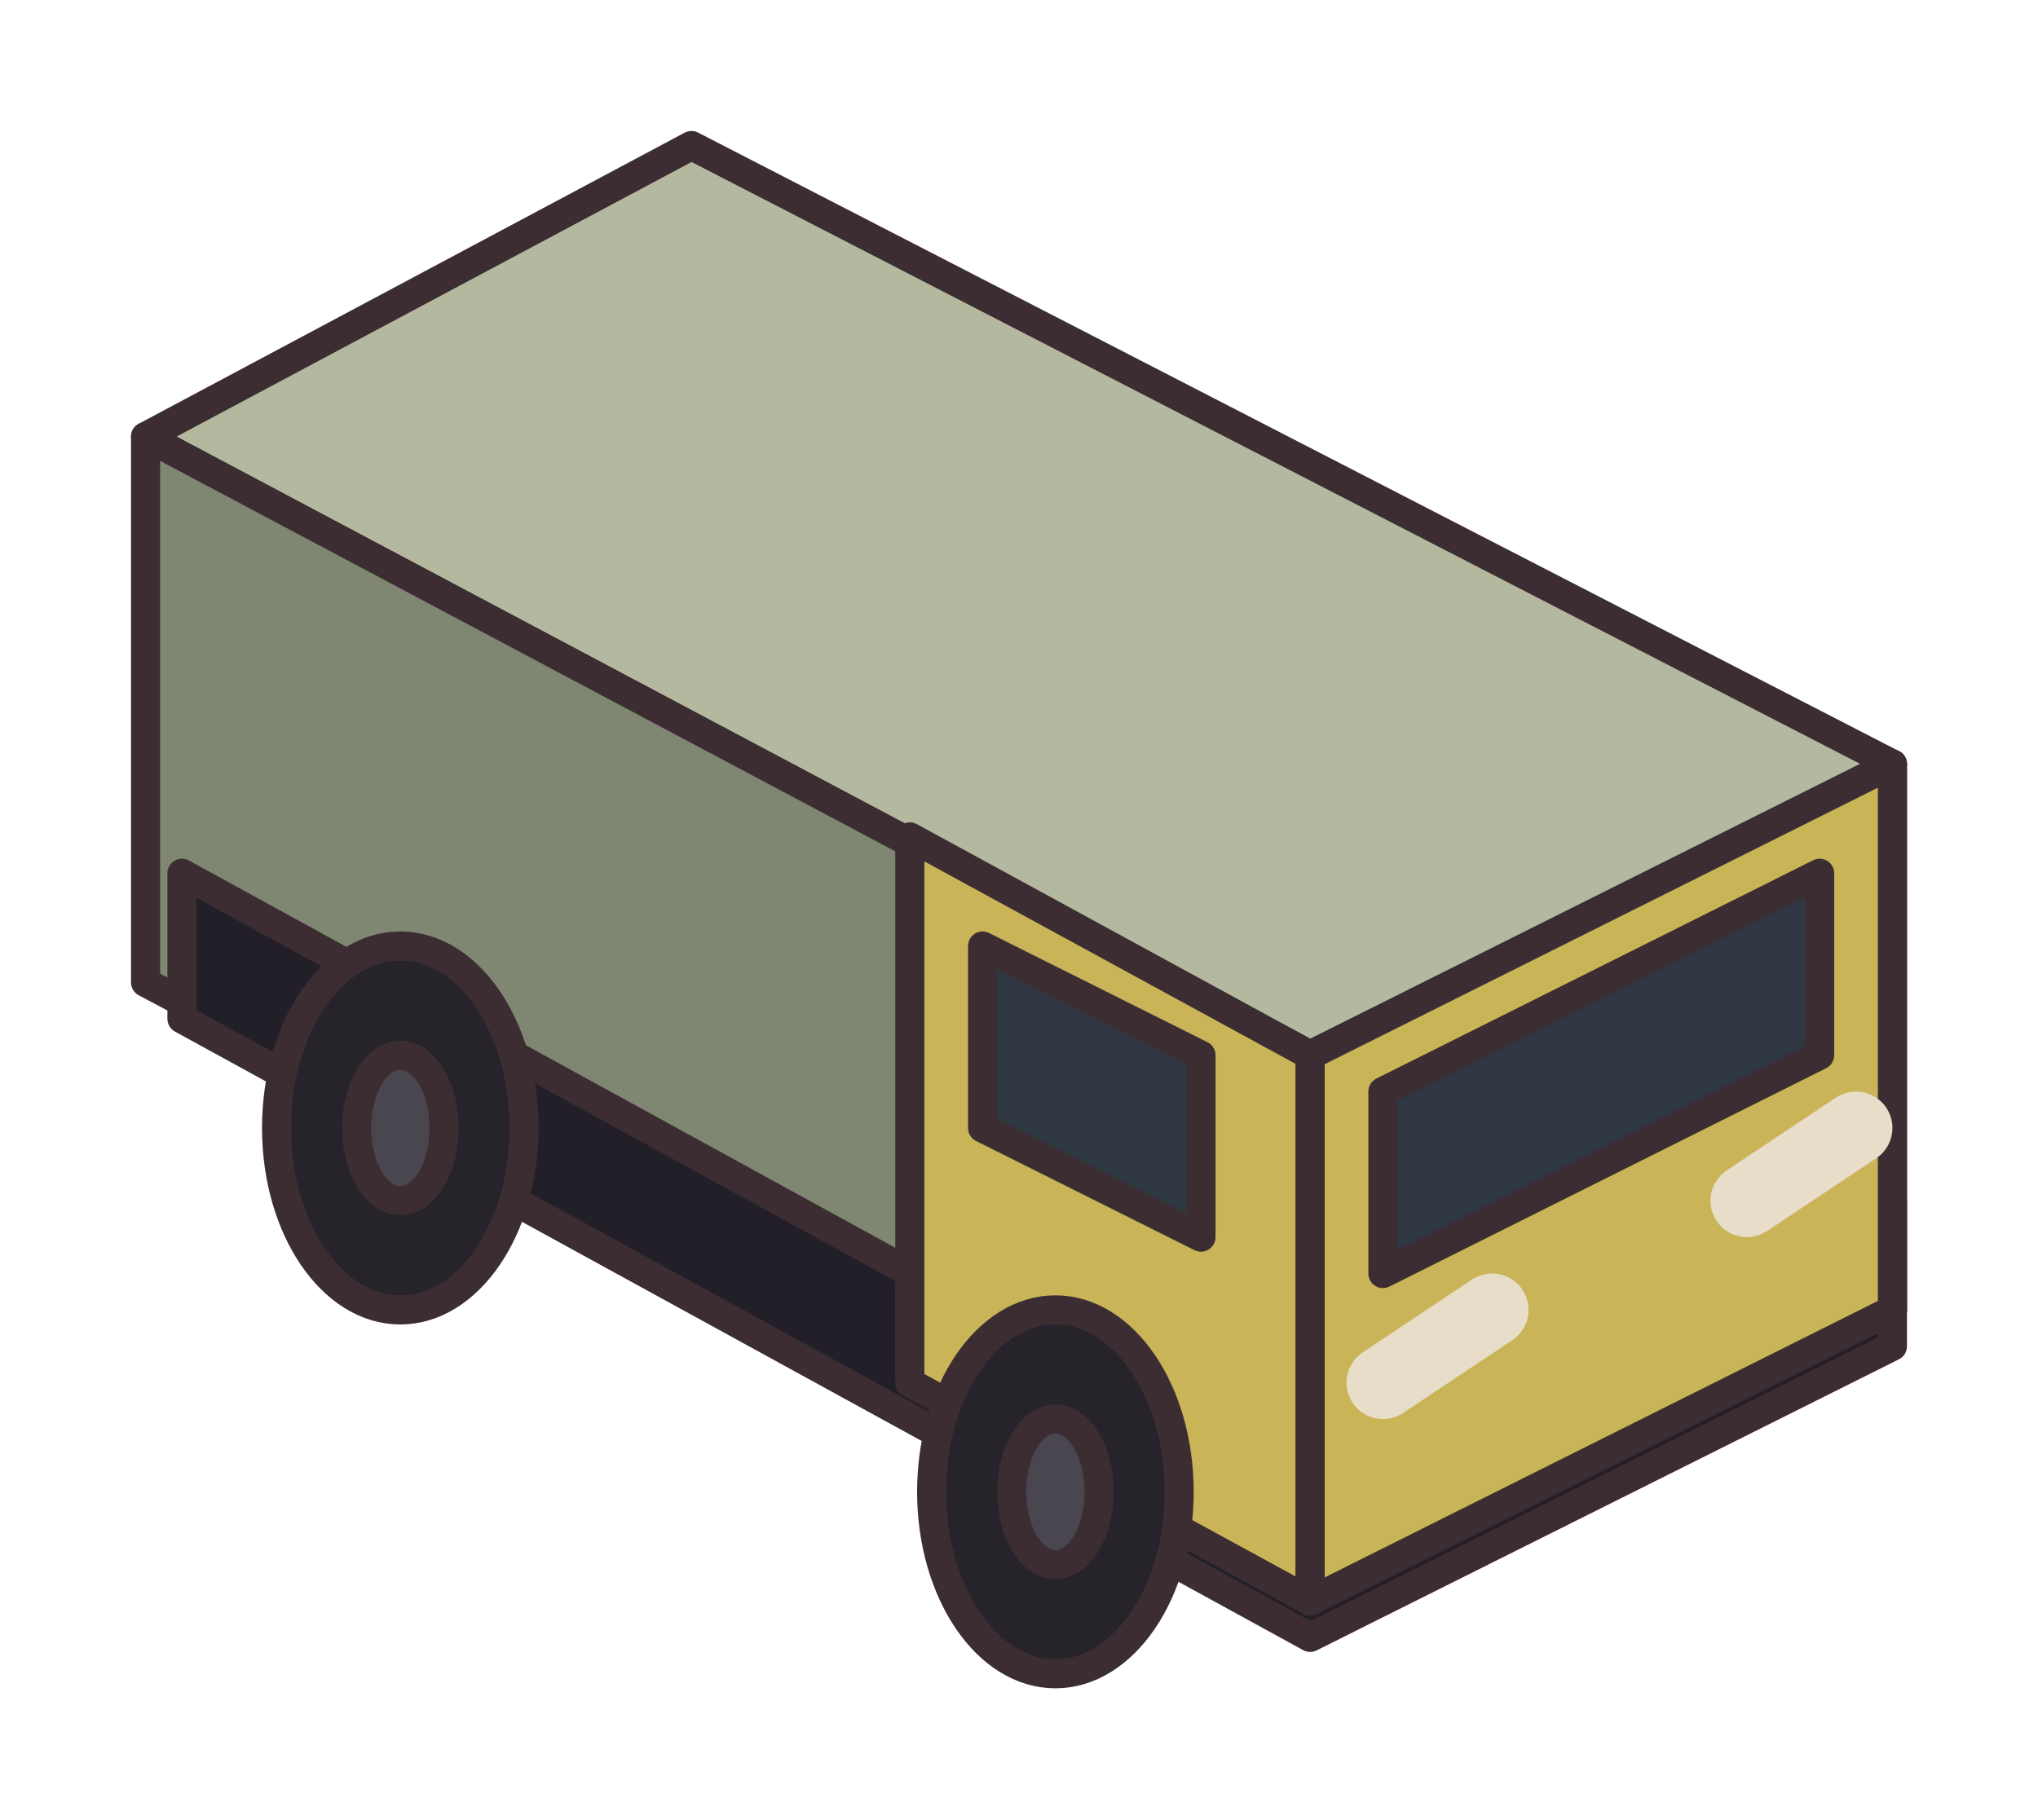
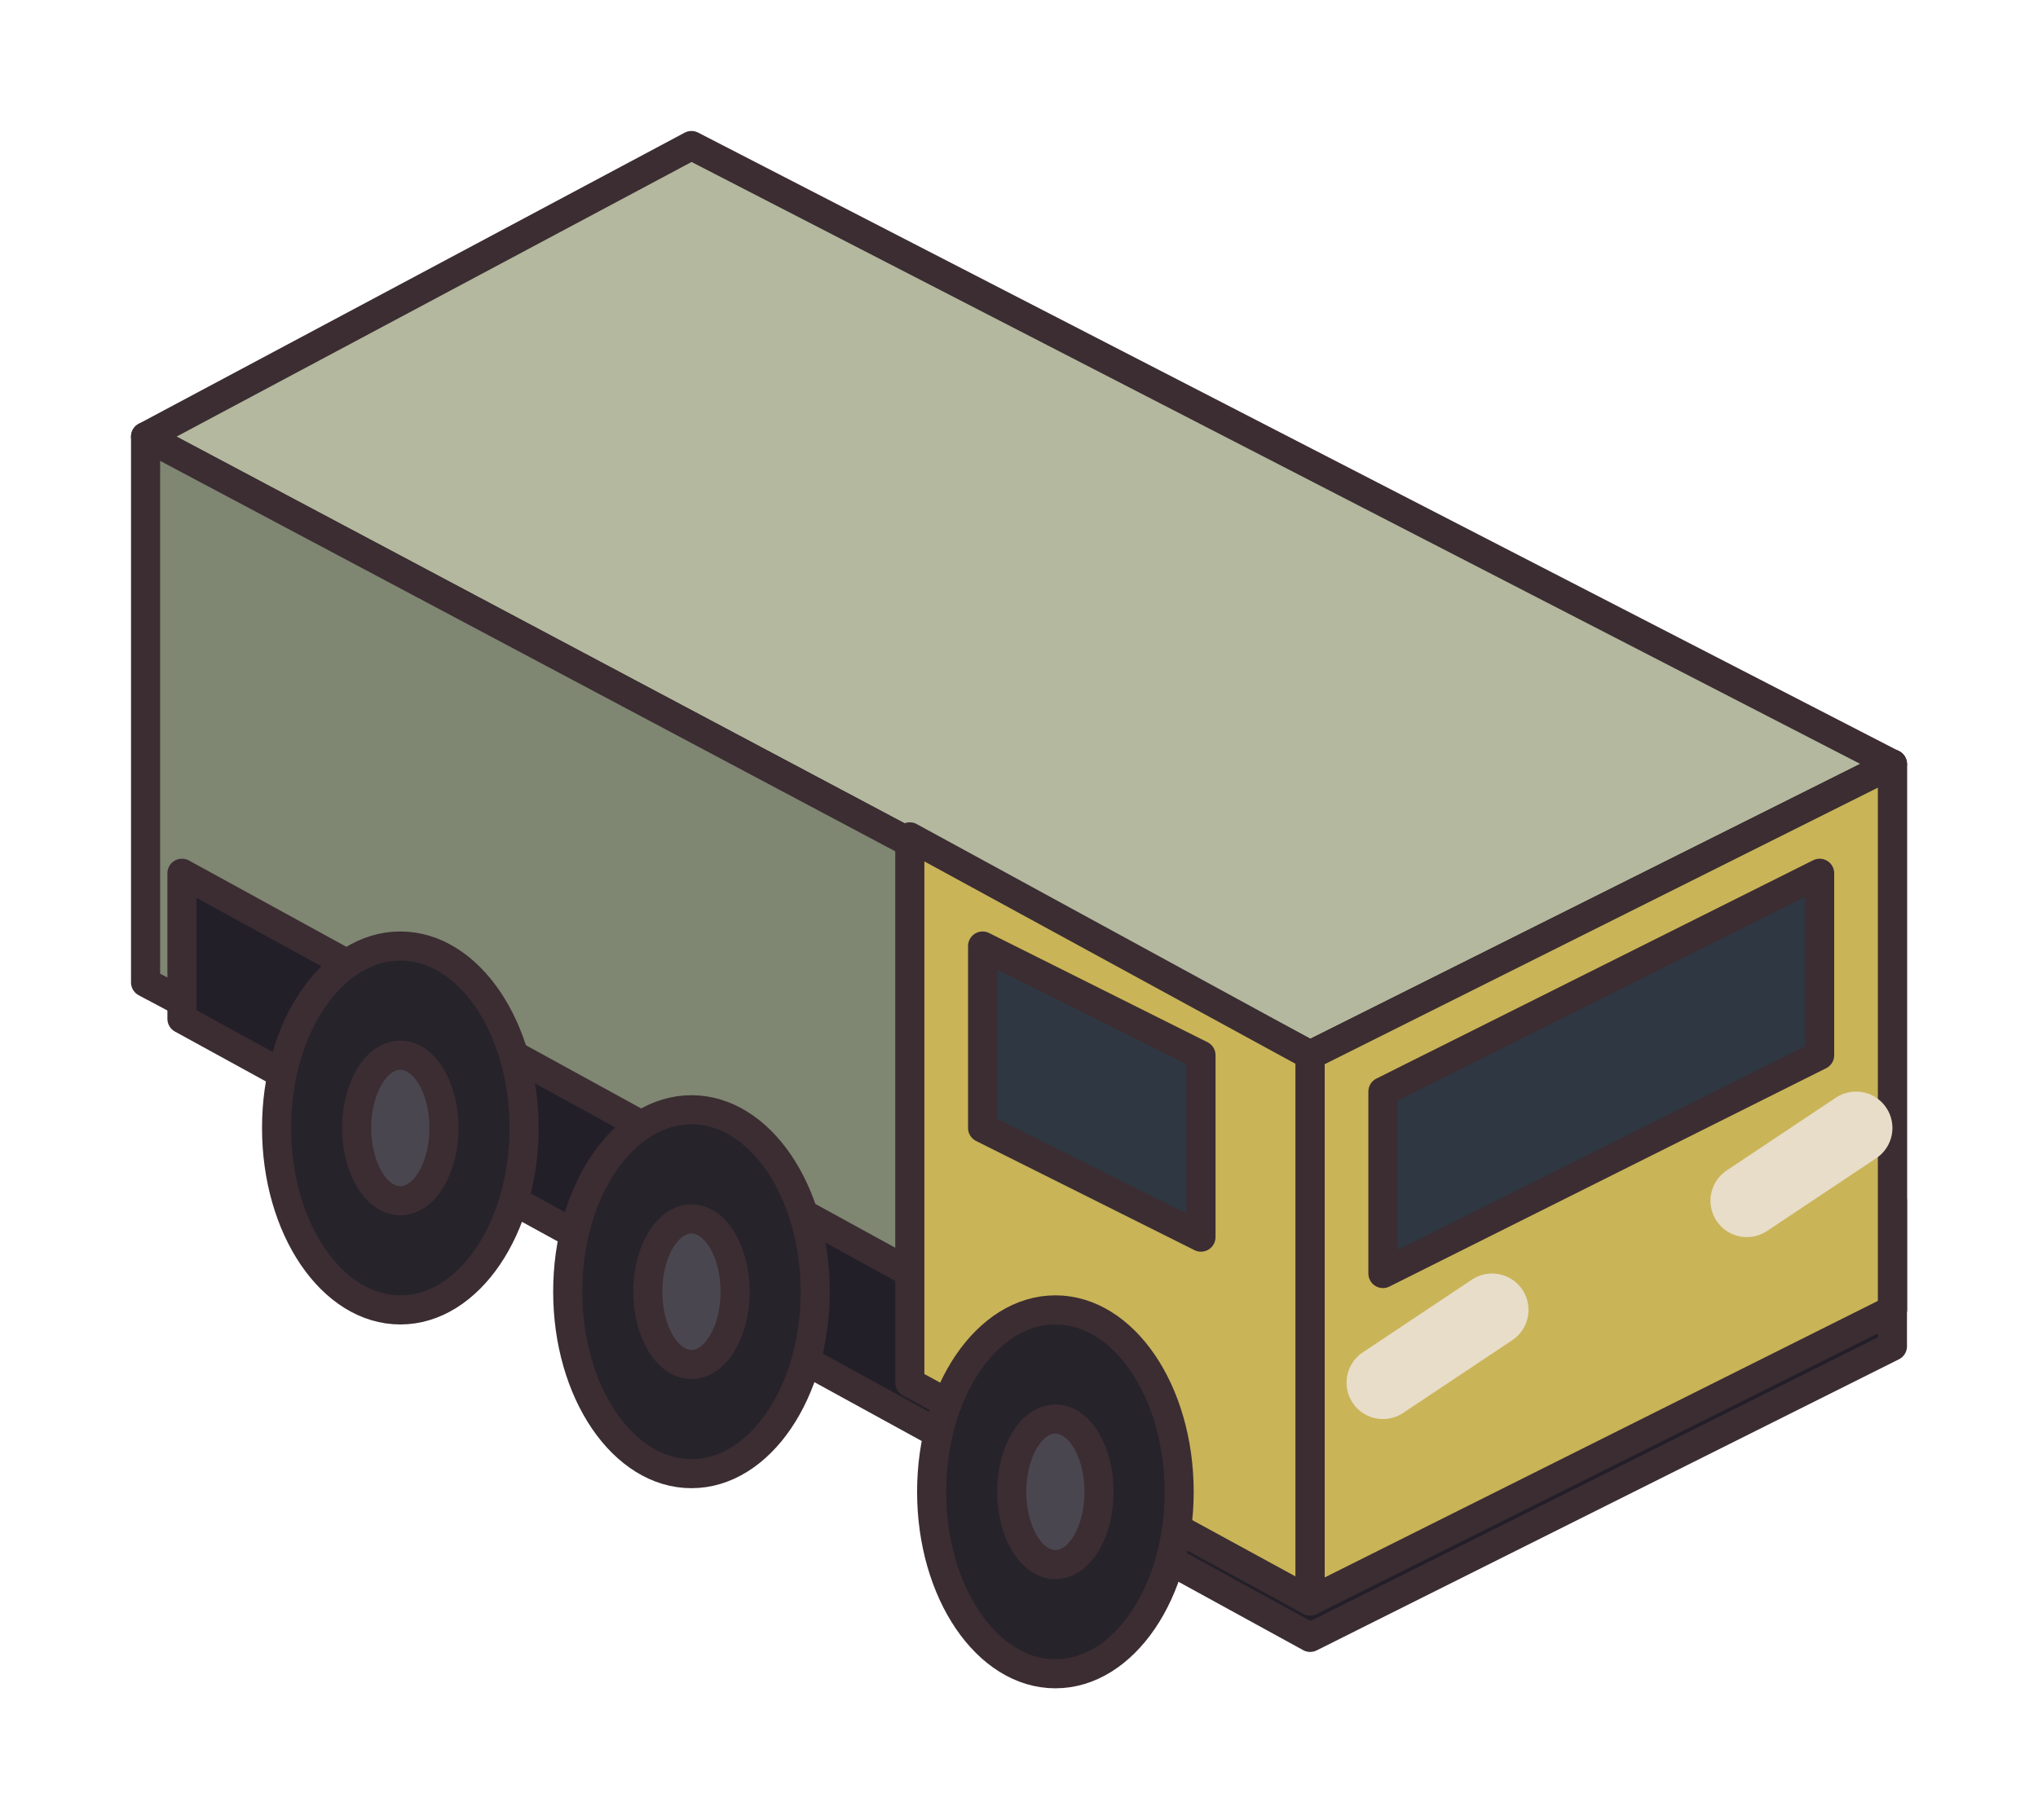
<svg xmlns="http://www.w3.org/2000/svg" width="56" height="50" viewBox="0 0 56 50" shape-rendering="geometricPrecision" stroke="#3b2d32" stroke-width="0.8" stroke-linejoin="round" stroke-linecap="round">
  <path d="M4 12 L19 4 L52 21 L36 29 Z" fill="#b3b89e" />
  <path d="M4 12 L36 29 L36 44 L4 27 Z" fill="#7f8672" />
  <path d="M36 29 L52 21 L52 36 L36 44 Z" fill="#9aa08a" />
  <path d="M5 24 L36 41 L52 33 L52 37 L36 45 L5 28 Z" fill="#221f28" />
  <path d="M27 26 L33 29 L33 35 L27 32 Z" fill="#2f3742" />
  <path d="M38 30 L50 24 L50 29 L38 35 Z" fill="#2f3742" />
  <path d="M38 38 L41 36 L41 39 L38 41 Z M48 33 L51 31 L51 34 L48 36 Z" fill="#e8ddc8" />
  <path d="M25 23 L36 29 L36 44 L25 38 Z" fill="#c9b458" />
  <path d="M27 26 L33 29 L33 34 L27 31 Z" fill="#2f3742" />
  <path d="M36 29 L52 21 L52 36 L36 44 Z" fill="#c9b458" />
  <path d="M38 30 L50 24 L50 29 L38 35 Z" fill="#2f3742" />
  <path d="M38 38 L41 36 M48 33 L51 31" fill="none" stroke="#e8ddc8" stroke-width="2" />
  <ellipse cx="11" cy="31" rx="3.4" ry="5" fill="#26232a" />
+   <ellipse cx="19" cy="35.5" rx="3.4" ry="5" fill="#26232a" />
+   <ellipse cx="19" cy="35.5" rx="1.2" ry="2" fill="#4a464f" />
  <ellipse cx="29" cy="41" rx="3.4" ry="5" fill="#26232a" />
  <ellipse cx="11" cy="31" rx="1.2" ry="2" fill="#4a464f" />
  <ellipse cx="29" cy="41" rx="1.2" ry="2" fill="#4a464f" />
</svg>
